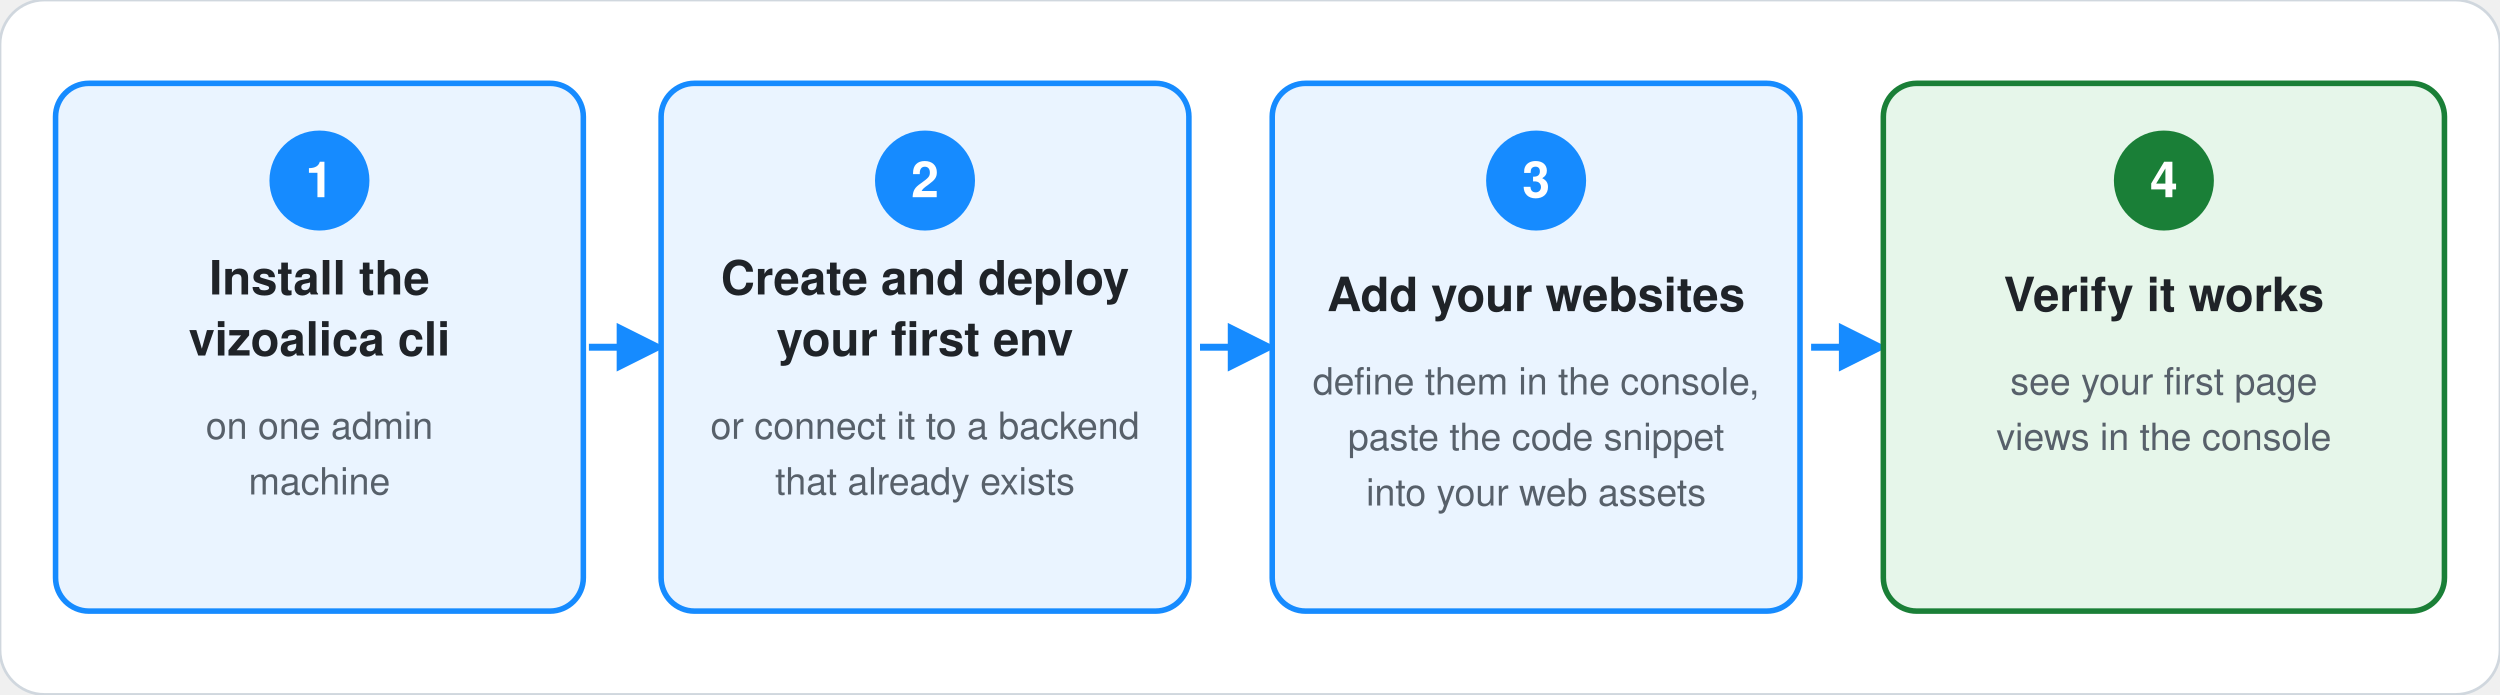
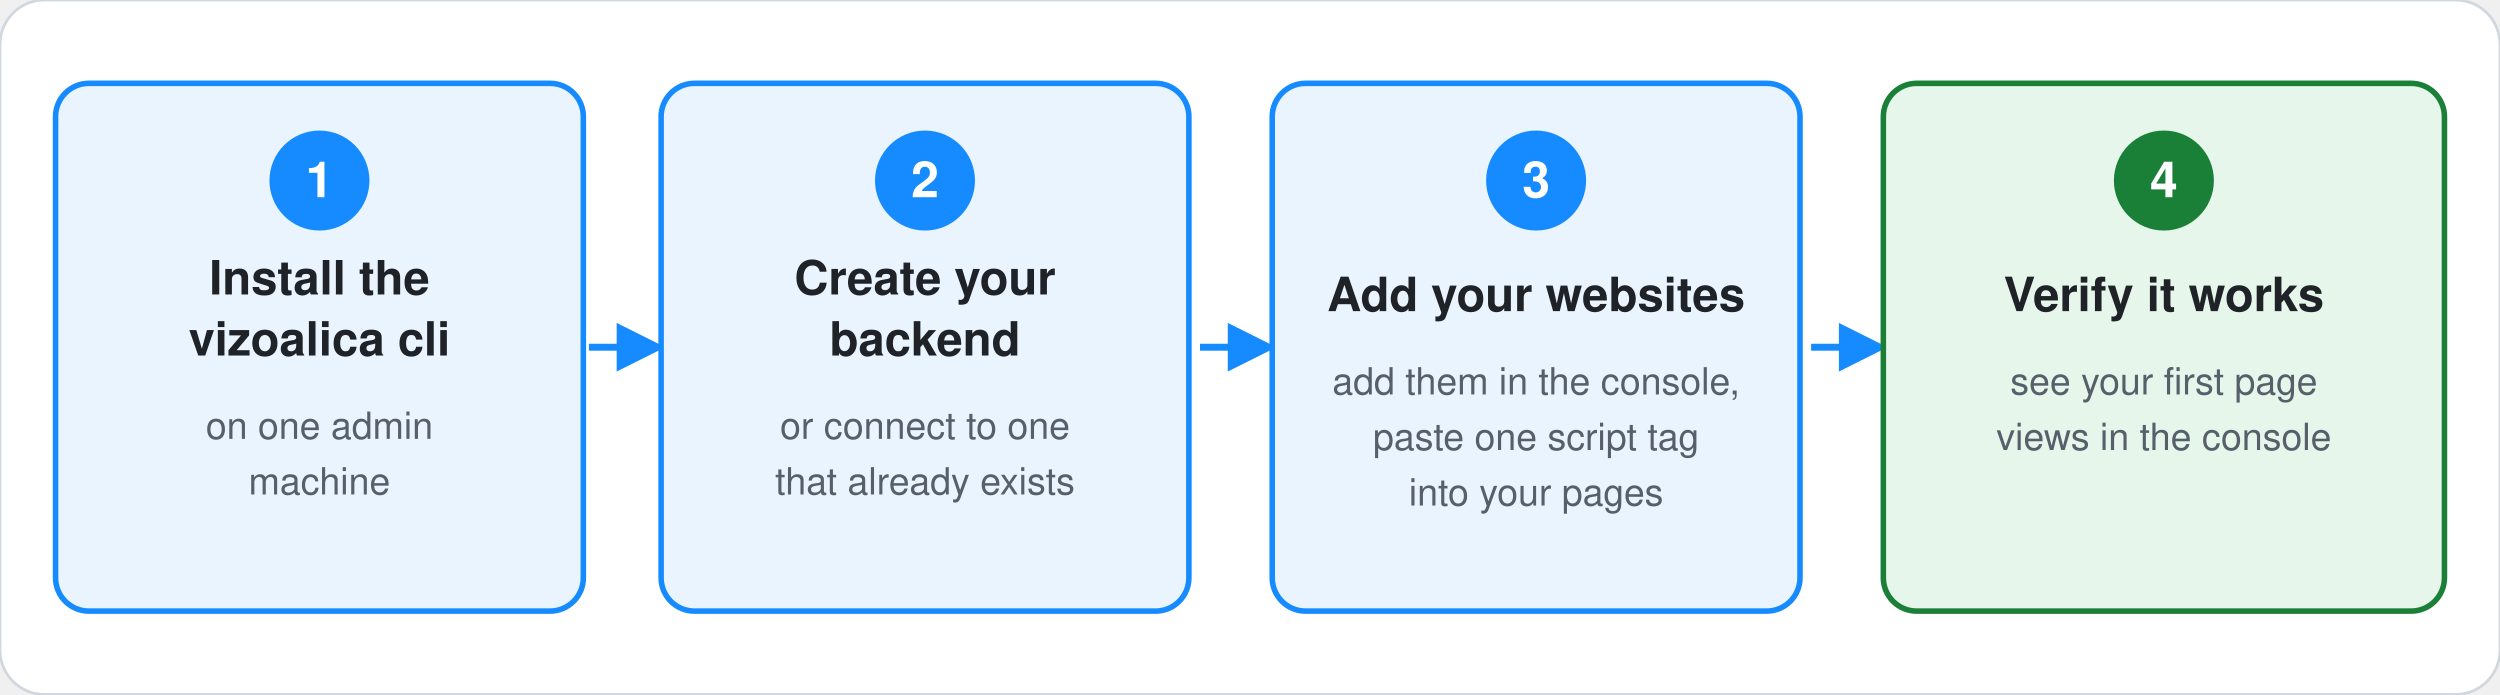
<svg xmlns="http://www.w3.org/2000/svg" viewBox="0 0 900 250" font-family="-apple-system,Segoe UI,Helvetica,Arial,sans-serif" role="img" aria-labelledby="t d">
  <defs>
    <marker id="a" viewBox="0 0 10 10" refX="8" refY="5" markerWidth="7" markerHeight="7" orient="auto">
      <path d="M0 0L10 5L0 10z" fill="#168bff" />
    </marker>
  </defs>
  <rect width="900" height="250" rx="16" fill="#ffffff" stroke="#d0d7de" />
  <g stroke="#168bff" stroke-width="2.5" fill="none" marker-end="url(#a)">
    <path d="M212 125H236" />
    <path d="M432 125H456" />
    <path d="M652 125H676" />
  </g>
  <g fill="#eaf4ff" stroke="#168bff" stroke-width="2">
    <rect x="20" y="30" width="190" height="190" rx="12" />
    <rect x="238" y="30" width="190" height="190" rx="12" />
    <rect x="458" y="30" width="190" height="190" rx="12" />
    <rect x="678" y="30" width="202" height="190" rx="12" fill="#e6f6ea" stroke="#1a7f37" />
  </g>
  <g fill="#168bff">
    <circle cx="115" cy="65" r="18" />
    <circle cx="333" cy="65" r="18" />
    <circle cx="553" cy="65" r="18" />
  </g>
  <circle cx="779" cy="65" r="18" fill="#1a7f37" />
  <g fill="#fff" font-size="18" font-weight="700" text-anchor="middle">
    <text x="115" y="71">1</text>
    <text x="333" y="71">2</text>
    <text x="553" y="71">3</text>
    <text x="779" y="71">4</text>
  </g>
  <g font-size="17" font-weight="700" fill="#1f2328" text-anchor="middle">
    <text x="115" y="106">Install the</text>
    <text x="115" y="128">vizoalica cli</text>
-     <text x="333" y="106">Create and deploy</text>
-     <text x="333" y="128">your first env</text>
+     <text x="333" y="106">Create your</text>
+     <text x="333" y="128">backend</text>
    <text x="553" y="112">Add your websites</text>
    <text x="779" y="112">Verify it works</text>
  </g>
  <g font-size="13.5" fill="#57606a" text-anchor="middle">
    <text x="115" y="158">on one admin</text>
    <text x="115" y="178">machine</text>
-     <text x="333" y="158">or connect it to a backend</text>
+     <text x="333" y="158">or connect to one</text>
    <text x="333" y="178">that already exists</text>
-     <text x="553" y="142">define them in the console,</text>
-     <text x="553" y="162">paste the code snippet</text>
-     <text x="553" y="182">into your web assets</text>
+     <text x="553" y="142">add them in the console,</text>
+     <text x="553" y="162">paste one script tag</text>
+     <text x="553" y="182">into your pages</text>
    <text x="779" y="142">see your first page</text>
    <text x="779" y="162">views in the console</text>
  </g>
</svg>
